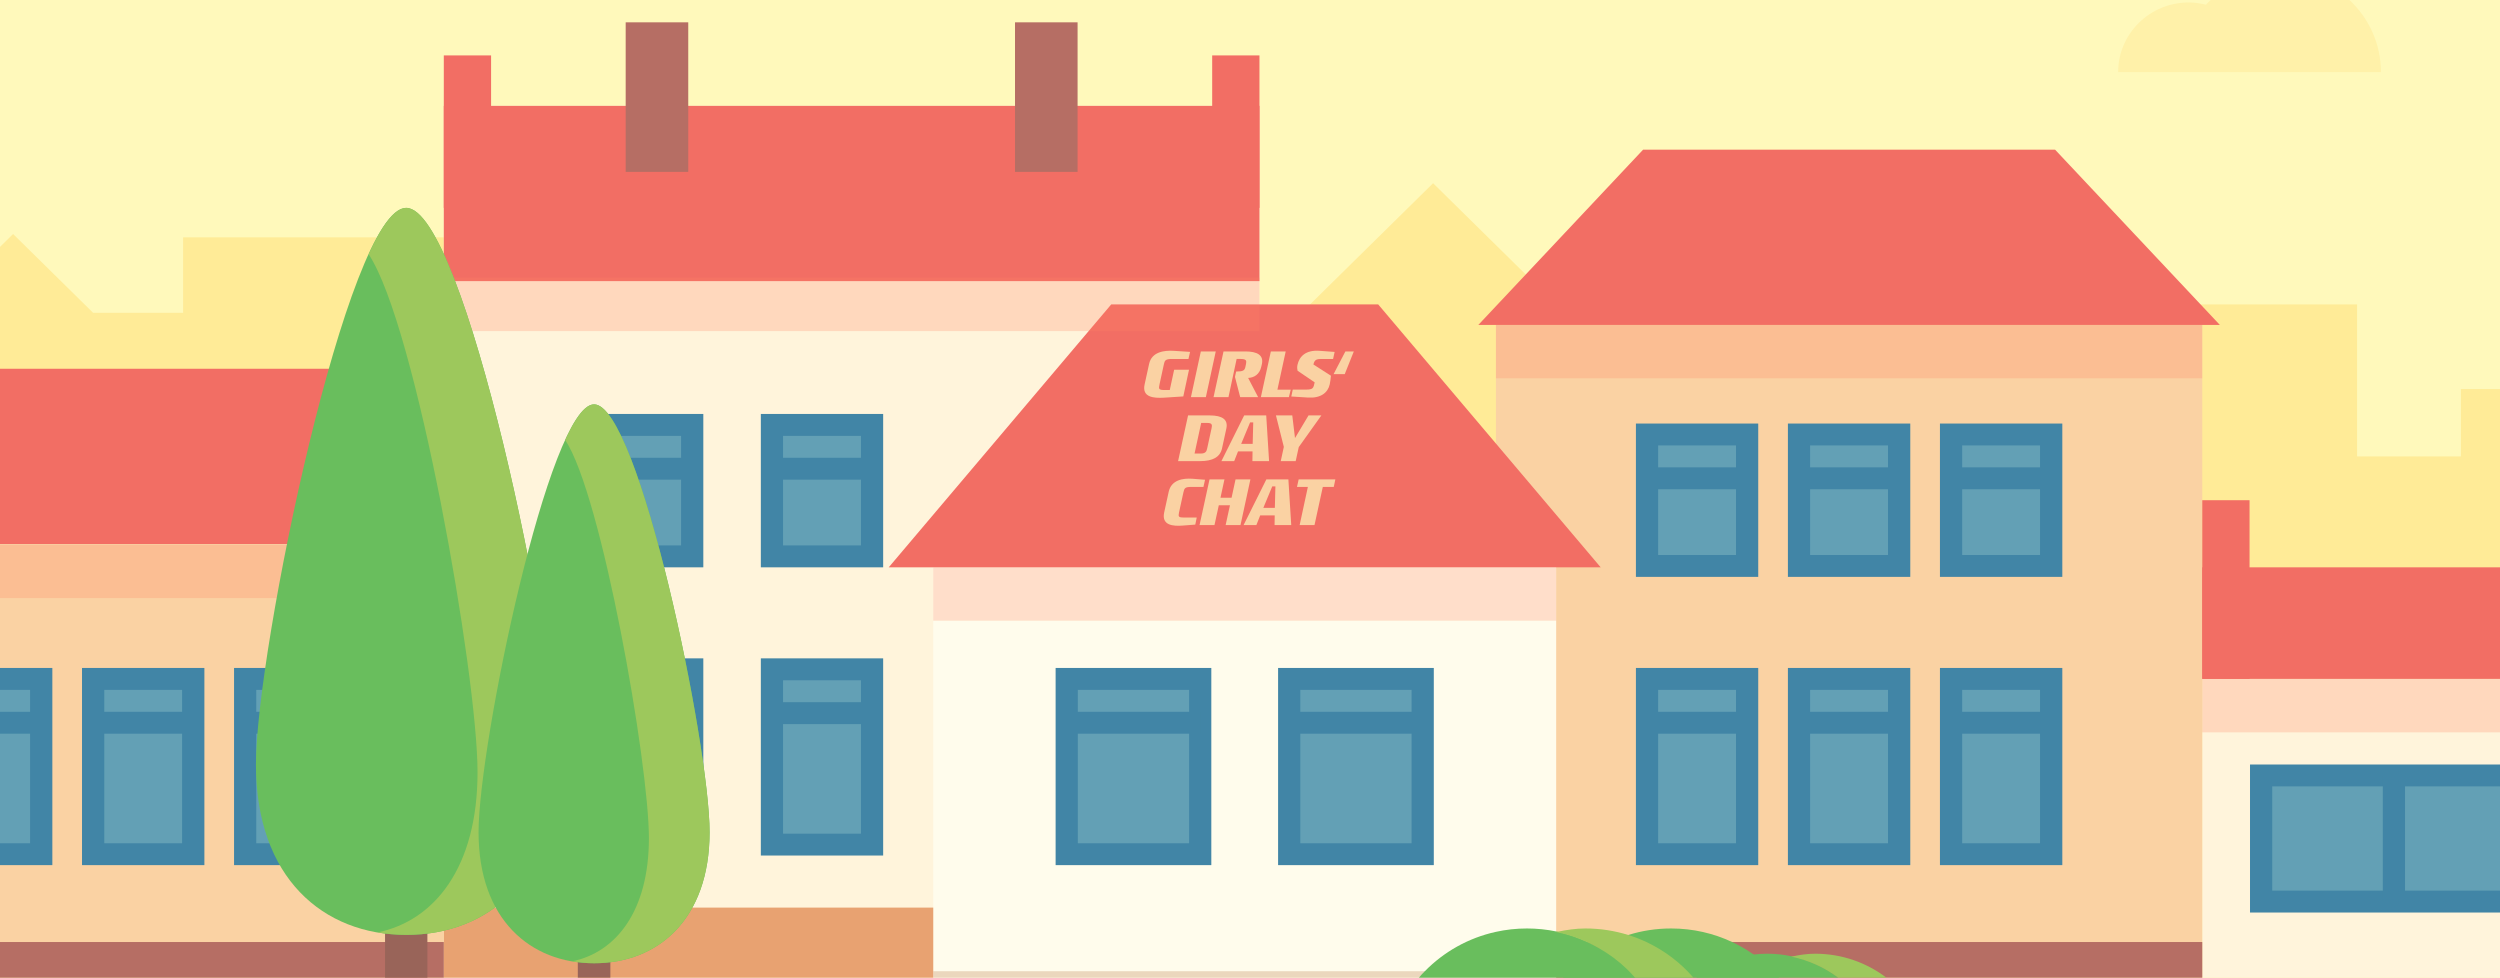
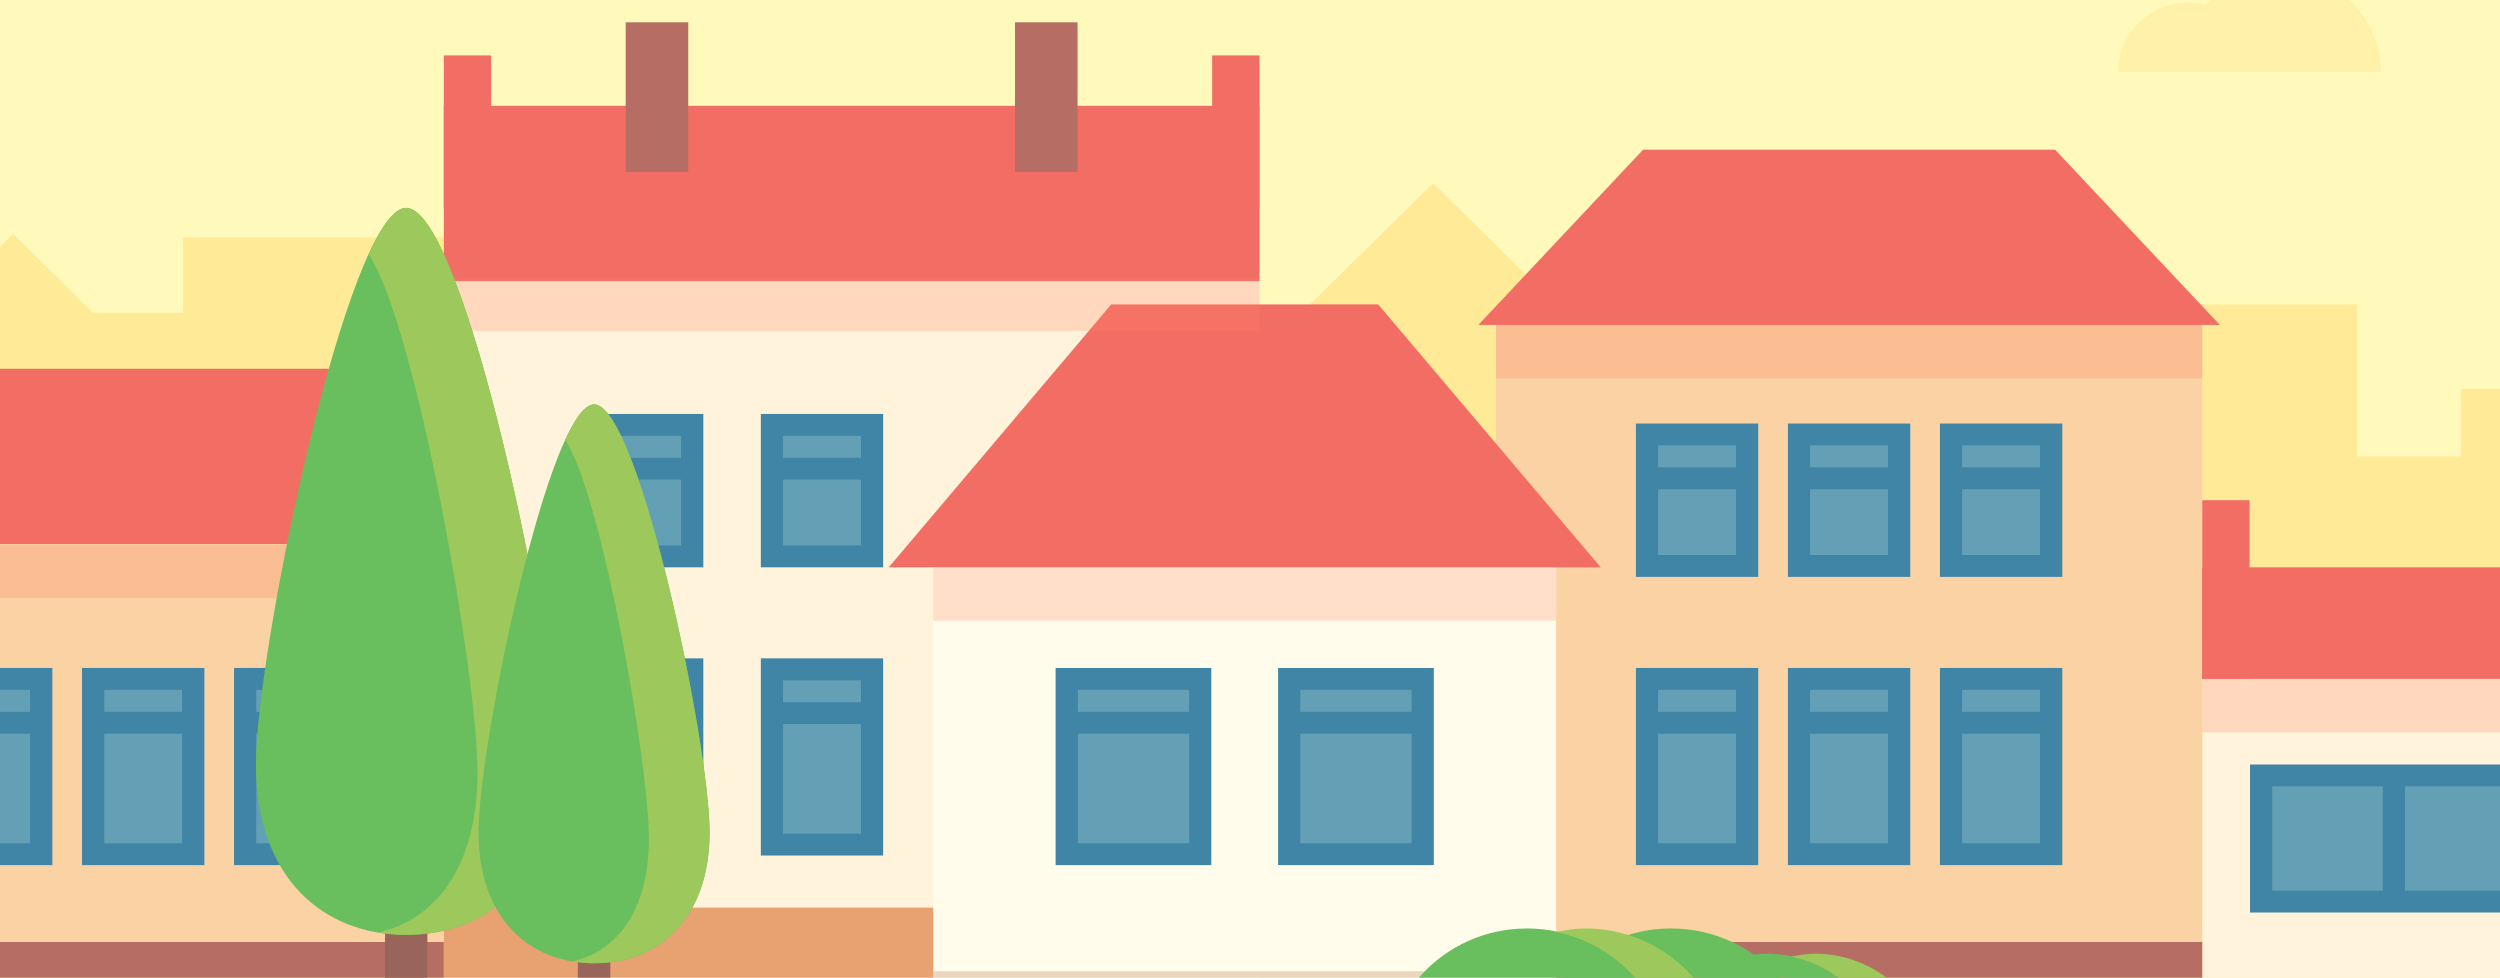
<svg xmlns="http://www.w3.org/2000/svg" version="1.1" id="Ebene_1" x="0px" y="0px" viewBox="0 0 429.82 168.09" style="enable-background:new 0 0 429.82 168.09;" xml:space="preserve">
-   <style type="text/css">
+   <defs id="defs425" />
+   <style type="text/css" id="style2">
	.st0{fill:#FFDA9C;}
	.st1{fill:#FFF9BB;}
	.st2{fill:#FFEB97;}
	.st3{fill:#FAD2A3;}
	.st4{opacity:0.25;}
	.st5{fill:#FF8562;}
	.st6{fill:#FFF4DB;}
	.st7{fill:#F26E64;}
	.st8{fill:#FFFCEC;}
	.st9{fill:#FFF1A9;}
	.st10{fill:#63A0B5;}
	.st11{fill:#4185A6;}
	.st12{fill:#EBD7BD;}
	.st13{fill:#E8A271;}
	.st14{fill:#B66E64;}
	.st15{fill:#69BE5D;}
	.st16{fill:#9DC85C;}
	.st17{fill:#996459;}
</style>
-   <rect class="st0" width="429.82" height="168.09" />
-   <rect class="st1" width="429.82" height="168.09" />
-   <g>
-     <polygon class="st2" points="429.82,66.89 429.82,107.95 386.76,109.78 378.63,110.13 267.55,114.87    262.53,115.08 257.19,114.4 216.54,109.24 196.72,106.72 160.45,102.11 120.92,97.09    113.83,96.19 109.58,95.65 103.74,94.91 101.8,94.66 99.89,94.42 91.21,93.32    90.27,93.2 76.74,91.48 76.3,91.42 68.17,90.39 50.96,85.81 0,72.23 0,42.45 2.25,40.23    16.01,53.78 31.48,53.78 31.48,40.8 84.43,40.8 84.43,63.4 214,63.4 216.54,60.9    225.23,52.34 246.39,31.5 262.32,47.19 267.55,52.34 405.25,52.34 405.25,78.47 423.1,78.47    423.1,66.89  " />
-   </g>
-   <g>
-     <rect y="93.53" class="st3" width="76.3" height="74.56" />
-   </g>
-   <g class="st4">
-     <rect y="93.65" class="st5" width="61" height="9.18" />
-   </g>
-   <g>
-     <rect x="76.3" y="18.2" class="st6" width="140.24" height="149.89" />
-   </g>
-   <g>
-     <rect x="76.302" y="18.2" class="st7" width="140.234" height="30.133" />
-   </g>
-   <g>
-     <rect x="378.63" y="116.72" class="st6" width="51.19" height="51.37" />
-   </g>
-   <g>
-     <rect x="257.19" y="55.87" class="st3" width="121.44" height="112.22" />
-   </g>
-   <g class="st4">
-     <rect x="257.19" y="55.867" class="st5" width="121.442" height="9.181" />
-   </g>
-   <g>
-     <rect x="160.45" y="93.53" class="st8" width="107.1" height="74.56" />
-   </g>
-   <g>
-     <path class="st9" d="M409.35,12.4h-45.18c0-6.62,5.44-11.98,12.16-11.98   c1.02,0,1.99,0.16,2.93,0.39c0.26-0.28,0.54-0.56,0.82-0.81H403.94   C407.27,3.11,409.35,7.52,409.35,12.4z" />
-   </g>
-   <g>
-     <polygon class="st7" points="353.327,25.733 282.494,25.733 254.161,55.867 381.659,55.867  " />
-   </g>
-   <g>
-     <g>
-       <rect x="183.4" y="116.724" class="st10" width="22.949" height="30.133" />
-     </g>
-     <g>
-       <path class="st11" d="M181.49,114.84v33.9h26.77v-33.9H181.49z M204.44,144.98h-19.13v-26.37h19.13    V144.98z" />
-     </g>
-     <g>
-       <rect x="183.4" y="122.376" class="st11" width="22.949" height="3.767" />
-     </g>
-   </g>
-   <g>
-     <g>
-       <rect x="221.65" y="116.724" class="st10" width="22.949" height="30.133" />
-     </g>
-     <g>
-       <path class="st11" d="M219.74,114.84v33.9h26.77v-33.9H219.74z M242.69,144.98h-19.13v-26.37h19.13    V144.98z" />
-     </g>
-     <g>
-       <rect x="221.65" y="122.376" class="st11" width="22.949" height="3.767" />
-     </g>
-   </g>
-   <g>
-     <polygon class="st7" points="236.95,52.335 214,52.335 191.051,52.335 152.801,97.535 275.199,97.535     " />
-   </g>
-   <g>
-     <rect x="160.45" y="166.98" class="st12" width="107.1" height="1.11" />
-   </g>
-   <g>
-     <rect x="76.3" y="156.04" class="st13" width="84.15" height="12.05" />
-   </g>
-   <g class="st4">
-     <rect x="160.451" y="97.535" class="st5" width="107.098" height="9.181" />
-   </g>
-   <g class="st4">
-     <rect x="76.302" y="47.745" class="st5" width="140.234" height="9.181" />
-   </g>
-   <g>
-     <g>
-       <rect x="283.168" y="116.724" class="st10" width="17.212" height="30.133" />
-     </g>
-     <g>
-       <path class="st11" d="M281.26,114.84v33.9h21.03v-33.9H281.26z M298.47,144.98h-13.39v-26.37    h13.39V144.98z" />
-     </g>
-     <g>
-       <rect x="283.17" y="122.376" class="st11" width="17.212" height="3.767" />
-     </g>
-   </g>
-   <g>
-     <g>
-       <rect x="309.305" y="116.724" class="st10" width="17.212" height="30.133" />
-     </g>
-     <g>
-       <path class="st11" d="M307.39,114.84v33.9h21.04v-33.9H307.39z M311.21,118.61h13.39v26.37    h-13.39V118.61z" />
-     </g>
-     <g>
-       <rect x="309.302" y="122.376" class="st11" width="17.212" height="3.767" />
-     </g>
-   </g>
-   <g>
-     <g>
-       <rect x="335.442" y="116.724" class="st10" width="17.212" height="30.133" />
-     </g>
-     <g>
-       <path class="st11" d="M333.53,114.84v33.9h21.04v-33.9H333.53z M350.74,144.98h-13.39v-26.37    h13.39V144.98z" />
-     </g>
-     <g>
-       <rect x="335.442" y="122.376" class="st11" width="17.212" height="3.767" />
-     </g>
-   </g>
-   <g>
-     <g>
-       <rect y="116.72" class="st10" width="7.09" height="30.14" />
-     </g>
-     <g>
-       <path class="st11" d="M0,114.84v3.77h5.17v26.37H0v3.76h9v-33.9H0z" />
-     </g>
-     <g>
-       <rect y="122.38" class="st11" width="7.09" height="3.76" />
-     </g>
-   </g>
-   <g>
-     <g>
-       <rect x="16.014" y="116.724" class="st10" width="17.212" height="30.133" />
-     </g>
-     <g>
-       <path class="st11" d="M14.1,114.84v33.9h21.04v-33.9H14.1z M31.31,144.98h-13.38v-26.37h13.38V144.98    z" />
-     </g>
-     <g>
-       <rect x="16.015" y="122.376" class="st11" width="17.212" height="3.767" />
-     </g>
-   </g>
-   <g>
-     <g>
-       <rect x="42.151" y="116.724" class="st10" width="17.212" height="30.133" />
-     </g>
-     <g>
-       <path class="st11" d="M40.24,114.84v33.9h21.03v-33.9H40.24z M57.45,144.98H44.06v-26.37h13.39    V144.98z" />
-     </g>
-     <g>
-       <rect x="42.147" y="122.376" class="st11" width="17.212" height="3.767" />
-     </g>
-   </g>
-   <g>
-     <g>
-       <g>
-         <rect x="283.168" y="74.7" class="st10" width="17.212" height="22.6" />
-       </g>
-       <g>
-         <path class="st11" d="M281.26,72.82v26.36h21.03V72.82H281.26z M298.47,95.42h-13.39V76.58     h13.39V95.42z" />
-       </g>
-       <g>
-         <rect x="283.17" y="80.35" class="st11" width="17.212" height="3.767" />
-       </g>
-     </g>
-     <g>
-       <g>
-         <rect x="309.305" y="74.7" class="st10" width="17.212" height="22.6" />
-       </g>
-       <g>
-         <path class="st11" d="M307.39,72.82v26.36h21.04V72.82H307.39z M311.21,76.58h13.39v18.84     h-13.39V76.58z" />
-       </g>
-       <g>
-         <rect x="309.302" y="80.35" class="st11" width="17.212" height="3.767" />
-       </g>
-     </g>
-     <g>
-       <g>
-         <rect x="335.442" y="74.7" class="st10" width="17.212" height="22.6" />
-       </g>
-       <g>
-         <path class="st11" d="M333.53,72.82v26.36h21.04V72.82H333.53z M350.74,95.42h-13.39V76.58     h13.39V95.42z" />
-       </g>
-       <g>
-         <rect x="335.442" y="80.35" class="st11" width="17.212" height="3.767" />
-       </g>
-     </g>
-   </g>
-   <g>
-     <rect x="267.55" y="161.96" class="st14" width="111.08" height="6.13" />
-   </g>
-   <g>
-     <g>
-       <path class="st15" d="M316.08,168.09H291.62c2.8-2.14,6.18-3.56,9.88-3.98    c0.77-0.09,1.55-0.14,2.35-0.14c1.47,0,2.9,0.16,4.28,0.47    C311.07,165.06,313.77,166.33,316.08,168.09z" />
-     </g>
-     <g>
-       <path class="st16" d="M324.32,168.09h-8.29c-2.34-1.76-5.08-3-8.07-3.62    c0.06-0.01,0.11-0.02,0.17-0.03c1.29-0.27,2.59-0.47,3.95-0.47    C316.69,163.97,320.93,165.51,324.32,168.09z" />
-     </g>
-   </g>
-   <g>
-     <rect x="378.63" y="97.54" class="st7" width="51.19" height="19.18" />
-   </g>
-   <g>
-     <g>
-       <rect x="388.75" y="133.32" class="st10" width="41.07" height="21.68" />
-     </g>
-     <g>
-       <path class="st11" d="M386.84,131.44v25.45h42.98V153.12h-39.16v-17.92h39.16V131.44H386.84z" />
-     </g>
-     <g>
-       <rect x="409.669" y="133.319" class="st11" width="3.825" height="21.684" />
-     </g>
-   </g>
-   <g>
-     <rect x="378.632" y="86" class="st7" width="8.129" height="30.724" />
-   </g>
-   <g>
-     <rect x="76.302" y="9.526" class="st7" width="8.129" height="26.214" />
-   </g>
-   <g>
-     <rect x="68.175" y="53.784" class="st7" width="8.129" height="26.214" />
-   </g>
-   <g>
-     <rect x="107.572" y="3.839" class="st14" width="10.758" height="25.714" />
-   </g>
-   <g>
-     <rect x="174.509" y="3.839" class="st14" width="10.758" height="25.714" />
-   </g>
-   <g>
-     <rect x="208.408" y="9.526" class="st7" width="8.129" height="26.214" />
-   </g>
-   <g class="st4">
-     <rect x="378.63" y="116.72" class="st5" width="51.19" height="9.19" />
-   </g>
-   <g>
-     <g>
-       <rect x="101.802" y="115.076" class="st10" width="17.212" height="30.133" />
-     </g>
-     <g>
-       <path class="st11" d="M99.89,113.19v33.9h21.03V113.19H99.89z M117.1,143.33h-13.39v-26.37h13.39    V143.33z" />
-     </g>
-     <g>
-       <rect x="101.8" y="120.728" class="st11" width="17.212" height="3.767" />
-     </g>
-   </g>
-   <g>
-     <g>
-       <rect x="132.721" y="115.076" class="st10" width="17.212" height="30.133" />
-     </g>
-     <g>
-       <path class="st11" d="M130.81,113.19v33.9h21.03V113.19H130.81z M148.02,143.33H134.63v-26.37h13.39V143.33z" />
-     </g>
-     <g>
-       <rect x="132.721" y="120.728" class="st11" width="17.212" height="3.767" />
-     </g>
-   </g>
-   <g>
-     <g>
-       <rect x="101.802" y="73.052" class="st10" width="17.212" height="22.6" />
-     </g>
-     <g>
-       <path class="st11" d="M99.89,71.17v26.37h21.03v-26.37H99.89z M103.71,93.77V74.94h13.39v18.83H103.71    z" />
-     </g>
-     <g>
-       <rect x="101.8" y="78.702" class="st11" width="17.212" height="3.767" />
-     </g>
-   </g>
-   <g>
-     <g>
-       <rect x="132.721" y="73.052" class="st10" width="17.212" height="22.6" />
-     </g>
-     <g>
-       <path class="st11" d="M130.81,71.17v26.37h21.03v-26.37H130.81z M148.02,93.77H134.63V74.94h13.39V93.77z" />
-     </g>
-     <g>
-       <rect x="132.721" y="78.702" class="st11" width="17.212" height="3.767" />
-     </g>
-   </g>
-   <g>
-     <rect y="63.4" class="st7" width="76.3" height="30.13" />
-   </g>
-   <g>
-     <rect y="161.96" class="st14" width="76.3" height="6.13" />
-   </g>
-   <g>
-     <g>
-       <path class="st17" d="M73.48,143.23v24.86h-7.28v-24.86c0-1.98,1.63-3.58,3.64-3.58    C71.85,139.65,73.48,141.25,73.48,143.23z" />
-     </g>
-     <g>
-       <path class="st15" d="M95.673,131.409c0,19.526-11.567,29.326-25.836,29.326s-25.836-9.801-25.836-29.326    s15.826-95.668,25.836-95.668S95.673,111.884,95.673,131.409z" />
-     </g>
-     <g>
-       <path class="st16" d="M69.838,35.74c-1.982,0-4.194,3.019-6.465,7.961    c8.165,12.179,18.73,72.349,18.73,89.061c0,16.329-7.373,25.521-17.163,27.54    c1.589,0.271,3.22,0.432,4.898,0.432c14.268,0,25.836-9.801,25.836-29.326    C95.673,111.884,79.848,35.74,69.838,35.74z" />
-     </g>
-   </g>
-   <g>
-     <g>
-       <path class="st17" d="M104.94,152.16v15.93h-5.6v-15.93c0-1.52,1.25-2.76,2.8-2.76    S104.94,150.64,104.94,152.16z" />
-     </g>
-     <g>
-       <path class="st15" d="M121.999,143.066c0,15.01-8.892,22.545-19.861,22.545s-19.861-7.534-19.861-22.545    s12.166-73.546,19.861-73.546S121.999,128.056,121.999,143.066z" />
-     </g>
-     <g>
-       <path class="st16" d="M102.138,69.52c-1.524,0-3.224,2.321-4.97,6.12    c6.277,9.362,14.398,55.618,14.398,68.467c0,12.552-5.668,19.62-13.194,21.172    c1.221,0.208,2.476,0.332,3.765,0.332c10.969,0,19.861-7.534,19.861-22.545    C121.998,128.056,109.832,69.52,102.138,69.52z" />
-     </g>
-   </g>
-   <g>
-     <path class="st15" d="M305.89,168.09h-37.16c1.73-2.01,3.81-3.74,6.13-5.09   c0.02-0.02,0.03-0.03,0.05-0.03h0.01c0.62-0.37,1.25-0.71,1.9-1.01   c1-0.47,2.05-0.88,3.12-1.21c2.33-0.73,4.8-1.12,7.37-1.12c3.76,0,7.32,0.84,10.49,2.33   c1.3,0.61,2.54,1.33,3.7,2.15C303.13,165.25,304.61,166.59,305.89,168.09z" />
-   </g>
-   <g>
-     <g>
-       <path class="st15" d="M281.11,168.09h-37.16c0.31-0.38,0.65-0.75,1.02-1.11    c3.25-3.32,7.47-5.73,12.22-6.77c1.72-0.38,3.5-0.58,5.34-0.58    c1.72,0,3.4,0.18,5.02,0.51c0.08,0.02,0.17,0.03,0.25,0.05    c1.83,0.4,3.58,1,5.22,1.77c0.65,0.3,1.27,0.64,1.89,1.01h0.01    c1.73,0.99,3.33,2.2,4.75,3.6c0.26,0.25,0.52,0.51,0.77,0.78    c0.02,0.02,0.04,0.04,0.05,0.06C280.71,167.63,280.91,167.86,281.11,168.09z" />
-     </g>
-     <g>
-       <path class="st16" d="M291.15,168.09h-10.04c-0.2-0.23-0.4-0.46-0.62-0.68    c-0.01-0.02-0.03-0.04-0.05-0.06c-0.25-0.27-0.51-0.53-0.77-0.78    c-1.44-1.38-3.06-2.58-4.81-3.57c-0.66-0.38-1.34-0.73-2.03-1.04    c-1.67-0.76-3.44-1.34-5.28-1.72c0.08-0.02,0.17-0.03,0.25-0.05    c1.55-0.32,3.12-0.56,4.77-0.56c2.57,0,5.04,0.39,7.37,1.12c1.07,0.33,2.12,0.74,3.12,1.21    C286.19,163.43,288.94,165.53,291.15,168.09z" />
-     </g>
-   </g>
-   <g>
-     <path class="st3" d="M204.33,61.717h-2.819c-1.163,0-1.271,0.264-1.415,0.948l-0.755,3.478   c-0.156,0.731-0.12,0.912,0.875,0.912h0.899l0.755-3.49h2.555l-0.983,4.593   c-0.72,0.048-3.37,0.216-3.37,0.216c-1.691,0.096-3.766-0.048-3.286-2.254l0.779-3.562   c0.444-2.051,2.567-2.339,4.186-2.243l2.854,0.18L204.33,61.717z" />
-     <path class="st3" d="M207.321,68.277h-2.567l1.703-7.855h2.567L207.321,68.277z" />
-     <path class="st3" d="M216.858,63.012c-0.3,1.367-1.236,1.919-2.268,1.967l1.716,3.298h-3.083l-0.899-3.478   l0.204-0.923c1.188,0,1.451-0.18,1.583-0.768l0.108-0.504c0.119-0.576,0.084-0.888-0.899-0.888h-0.708   c-0.468,2.195-0.936,4.378-1.403,6.561h-2.566l1.715-7.855h3.742c2.015,0,3.191,0.611,2.855,2.17   L216.858,63.012z" />
-     <path class="st3" d="M221.6,68.277h-4.821l1.715-7.855h2.555l-1.427,6.572h2.29L221.6,68.277z" />
-     <path class="st3" d="M229.194,61.717h-1.739c-0.995,0-1.439,0.012-1.643,0.948l3.01,1.931   c-0.048,0.504-0.096,0.996-0.204,1.487c-0.323,1.463-1.595,2.411-3.741,2.267l-2.867-0.18l0.252-1.188   h2.303c1.235,0,1.248-0.288,1.464-1.247l-2.938-1.991c-0.061-0.251-0.108-0.576-0.024-0.995   c0.312-1.451,1.415-2.615,3.802-2.435l2.591,0.192L229.194,61.717z" />
-     <path class="st3" d="M231.2,64.319h-1.918l2.026-3.897h1.451L231.2,64.319z" />
-     <path class="st3" d="M210.102,77.083c-0.324,1.487-1.571,2.195-3.754,2.195h-3.802l1.715-7.855h3.754   c2.159,0,3.155,0.731,2.831,2.243L210.102,77.083z M208.303,73.628   c0.12-0.563,0.12-0.912-0.732-0.912h-1.055l-1.139,5.265h1.007c0.912,0,1.055-0.36,1.175-0.936   L208.303,73.628z" />
-     <path class="st3" d="M215.323,79.277l0.024-1.667h-2.495l-0.659,1.667h-2.195l3.91-7.855h3.791   l0.491,7.855H215.323z M214.927,72.621l-1.535,3.694h1.979l0.097-3.694H214.927z" />
-     <path class="st3" d="M223.292,76.867l-0.527,2.411h-2.567l0.528-2.447l-1.355-5.409h2.807l0.468,3.897   l2.326-3.897h2.207L223.292,76.867z" />
-     <path class="st3" d="M206.904,83.717h-2.123c-1.02,0-1.164,0.204-1.319,0.936l-0.755,3.454   c-0.156,0.731-0.096,0.875,0.887,0.875h2.159l-0.252,1.212l-2.183,0.168   c-1.571,0.12-3.646,0-3.166-2.243l0.779-3.562c0.444-2.039,2.435-2.375,4.102-2.243l2.147,0.168   L206.904,83.717z" />
-     <path class="st3" d="M213.276,90.277h-2.555l0.744-3.406h-1.919l-0.744,3.406h-2.566l1.715-7.855h2.566   l-0.683,3.154h1.907l0.684-3.154h2.555L213.276,90.277z" />
-     <path class="st3" d="M219.134,90.277l0.024-1.667h-2.495l-0.659,1.667h-2.196l3.911-7.855h3.79L222,90.277   H219.134z M218.738,83.621l-1.535,3.693h1.979l0.097-3.693H218.738z" />
-     <path class="st3" d="M229.31,83.717h-1.883l-1.428,6.561h-2.555l1.416-6.561h-1.871l0.287-1.295h6.309   L229.31,83.717z" />
+   <rect class="st0" width="429.82" height="168.09" id="rect4" />
+   <rect class="st1" width="429.82" height="168.09" id="rect6" />
+   <g id="g10">
+     <polygon class="st2" points="429.82,66.89 429.82,107.95 386.76,109.78 378.63,110.13 267.55,114.87    262.53,115.08 257.19,114.4 216.54,109.24 196.72,106.72 160.45,102.11 120.92,97.09    113.83,96.19 109.58,95.65 103.74,94.91 101.8,94.66 99.89,94.42 91.21,93.32    90.27,93.2 76.74,91.48 76.3,91.42 68.17,90.39 50.96,85.81 0,72.23 0,42.45 2.25,40.23    16.01,53.78 31.48,53.78 31.48,40.8 84.43,40.8 84.43,63.4 214,63.4 216.54,60.9    225.23,52.34 246.39,31.5 262.32,47.19 267.55,52.34 405.25,52.34 405.25,78.47 423.1,78.47    423.1,66.89  " id="polygon8" />
+   </g>
+   <g id="g14">
+     <rect y="93.53" class="st3" width="76.3" height="74.56" id="rect12" />
+   </g>
+   <g class="st4" id="g18">
+     <rect y="93.65" class="st5" width="61" height="9.18" id="rect16" />
+   </g>
+   <g id="g22">
+     <rect x="76.3" y="18.2" class="st6" width="140.24" height="149.89" id="rect20" />
+   </g>
+   <g id="g26">
+     <rect x="76.302" y="18.2" class="st7" width="140.234" height="30.133" id="rect24" />
+   </g>
+   <g id="g30">
+     <rect x="378.63" y="116.72" class="st6" width="51.19" height="51.37" id="rect28" />
+   </g>
+   <g id="g34">
+     <rect x="257.19" y="55.87" class="st3" width="121.44" height="112.22" id="rect32" />
+   </g>
+   <g class="st4" id="g38">
+     <rect x="257.19" y="55.867" class="st5" width="121.442" height="9.181" id="rect36" />
+   </g>
+   <g id="g42">
+     <rect x="160.45" y="93.53" class="st8" width="107.1" height="74.56" id="rect40" />
+   </g>
+   <g id="g46">
+     <path class="st9" d="M409.35,12.4h-45.18c0-6.62,5.44-11.98,12.16-11.98   c1.02,0,1.99,0.16,2.93,0.39c0.26-0.28,0.54-0.56,0.82-0.81H403.94   C407.27,3.11,409.35,7.52,409.35,12.4z" id="path44" />
+   </g>
+   <g id="g50">
+     <polygon class="st7" points="353.327,25.733 282.494,25.733 254.161,55.867 381.659,55.867  " id="polygon48" />
+   </g>
+   <g id="g64">
+     <g id="g54">
+       <rect x="183.4" y="116.724" class="st10" width="22.949" height="30.133" id="rect52" />
+     </g>
+     <g id="g58">
+       <path class="st11" d="M181.49,114.84v33.9h26.77v-33.9H181.49z M204.44,144.98h-19.13v-26.37h19.13    V144.98z" id="path56" />
+     </g>
+     <g id="g62">
+       <rect x="183.4" y="122.376" class="st11" width="22.949" height="3.767" id="rect60" />
+     </g>
+   </g>
+   <g id="g78">
+     <g id="g68">
+       <rect x="221.65" y="116.724" class="st10" width="22.949" height="30.133" id="rect66" />
+     </g>
+     <g id="g72">
+       <path class="st11" d="M219.74,114.84v33.9h26.77v-33.9H219.74z M242.69,144.98h-19.13v-26.37h19.13    V144.98z" id="path70" />
+     </g>
+     <g id="g76">
+       <rect x="221.65" y="122.376" class="st11" width="22.949" height="3.767" id="rect74" />
+     </g>
+   </g>
+   <g id="g82">
+     <polygon class="st7" points="236.95,52.335 214,52.335 191.051,52.335 152.801,97.535 275.199,97.535     " id="polygon80" />
+   </g>
+   <g id="g86">
+     <rect x="160.45" y="166.98" class="st12" width="107.1" height="1.11" id="rect84" />
+   </g>
+   <g id="g90">
+     <rect x="76.3" y="156.04" class="st13" width="84.15" height="12.05" id="rect88" />
+   </g>
+   <g class="st4" id="g94">
+     <rect x="160.451" y="97.535" class="st5" width="107.098" height="9.181" id="rect92" />
+   </g>
+   <g class="st4" id="g98">
+     <rect x="76.302" y="47.745" class="st5" width="140.234" height="9.181" id="rect96" />
+   </g>
+   <g id="g112">
+     <g id="g102">
+       <rect x="283.168" y="116.724" class="st10" width="17.212" height="30.133" id="rect100" />
+     </g>
+     <g id="g106">
+       <path class="st11" d="M281.26,114.84v33.9h21.03v-33.9H281.26z M298.47,144.98h-13.39v-26.37    h13.39V144.98z" id="path104" />
+     </g>
+     <g id="g110">
+       <rect x="283.17" y="122.376" class="st11" width="17.212" height="3.767" id="rect108" />
+     </g>
+   </g>
+   <g id="g126">
+     <g id="g116">
+       <rect x="309.305" y="116.724" class="st10" width="17.212" height="30.133" id="rect114" />
+     </g>
+     <g id="g120">
+       <path class="st11" d="M307.39,114.84v33.9h21.04v-33.9H307.39z M311.21,118.61h13.39v26.37    h-13.39V118.61z" id="path118" />
+     </g>
+     <g id="g124">
+       <rect x="309.302" y="122.376" class="st11" width="17.212" height="3.767" id="rect122" />
+     </g>
+   </g>
+   <g id="g140">
+     <g id="g130">
+       <rect x="335.442" y="116.724" class="st10" width="17.212" height="30.133" id="rect128" />
+     </g>
+     <g id="g134">
+       <path class="st11" d="M333.53,114.84v33.9h21.04v-33.9H333.53z M350.74,144.98h-13.39v-26.37    h13.39V144.98z" id="path132" />
+     </g>
+     <g id="g138">
+       <rect x="335.442" y="122.376" class="st11" width="17.212" height="3.767" id="rect136" />
+     </g>
+   </g>
+   <g id="g154">
+     <g id="g144">
+       <rect y="116.72" class="st10" width="7.09" height="30.14" id="rect142" />
+     </g>
+     <g id="g148">
+       <path class="st11" d="M0,114.84v3.77h5.17v26.37H0v3.76h9v-33.9H0z" id="path146" />
+     </g>
+     <g id="g152">
+       <rect y="122.38" class="st11" width="7.09" height="3.76" id="rect150" />
+     </g>
+   </g>
+   <g id="g168">
+     <g id="g158">
+       <rect x="16.014" y="116.724" class="st10" width="17.212" height="30.133" id="rect156" />
+     </g>
+     <g id="g162">
+       <path class="st11" d="M14.1,114.84v33.9h21.04v-33.9H14.1z M31.31,144.98h-13.38v-26.37h13.38V144.98    z" id="path160" />
+     </g>
+     <g id="g166">
+       <rect x="16.015" y="122.376" class="st11" width="17.212" height="3.767" id="rect164" />
+     </g>
+   </g>
+   <g id="g182">
+     <g id="g172">
+       <rect x="42.151" y="116.724" class="st10" width="17.212" height="30.133" id="rect170" />
+     </g>
+     <g id="g176">
+       <path class="st11" d="M40.24,114.84v33.9h21.03v-33.9H40.24z M57.45,144.98H44.06v-26.37h13.39    V144.98z" id="path174" />
+     </g>
+     <g id="g180">
+       <rect x="42.147" y="122.376" class="st11" width="17.212" height="3.767" id="rect178" />
+     </g>
+   </g>
+   <g id="g226">
+     <g id="g196">
+       <g id="g186">
+         <rect x="283.168" y="74.7" class="st10" width="17.212" height="22.6" id="rect184" />
+       </g>
+       <g id="g190">
+         <path class="st11" d="M281.26,72.82v26.36h21.03V72.82H281.26z M298.47,95.42h-13.39V76.58     h13.39V95.42z" id="path188" />
+       </g>
+       <g id="g194">
+         <rect x="283.17" y="80.35" class="st11" width="17.212" height="3.767" id="rect192" />
+       </g>
+     </g>
+     <g id="g210">
+       <g id="g200">
+         <rect x="309.305" y="74.7" class="st10" width="17.212" height="22.6" id="rect198" />
+       </g>
+       <g id="g204">
+         <path class="st11" d="M307.39,72.82v26.36h21.04V72.82H307.39z M311.21,76.58h13.39v18.84     h-13.39V76.58z" id="path202" />
+       </g>
+       <g id="g208">
+         <rect x="309.302" y="80.35" class="st11" width="17.212" height="3.767" id="rect206" />
+       </g>
+     </g>
+     <g id="g224">
+       <g id="g214">
+         <rect x="335.442" y="74.7" class="st10" width="17.212" height="22.6" id="rect212" />
+       </g>
+       <g id="g218">
+         <path class="st11" d="M333.53,72.82v26.36h21.04V72.82H333.53z M350.74,95.42h-13.39V76.58     h13.39V95.42z" id="path216" />
+       </g>
+       <g id="g222">
+         <rect x="335.442" y="80.35" class="st11" width="17.212" height="3.767" id="rect220" />
+       </g>
+     </g>
+   </g>
+   <g id="g230">
+     <rect x="267.55" y="161.96" class="st14" width="111.08" height="6.13" id="rect228" />
+   </g>
+   <g id="g240">
+     <g id="g234">
+       <path class="st15" d="M316.08,168.09H291.62c2.8-2.14,6.18-3.56,9.88-3.98    c0.77-0.09,1.55-0.14,2.35-0.14c1.47,0,2.9,0.16,4.28,0.47    C311.07,165.06,313.77,166.33,316.08,168.09z" id="path232" />
+     </g>
+     <g id="g238">
+       <path class="st16" d="M324.32,168.09h-8.29c-2.34-1.76-5.08-3-8.07-3.62    c0.06-0.01,0.11-0.02,0.17-0.03c1.29-0.27,2.59-0.47,3.95-0.47    C316.69,163.97,320.93,165.51,324.32,168.09z" id="path236" />
+     </g>
+   </g>
+   <g id="g244">
+     <rect x="378.63" y="97.54" class="st7" width="51.19" height="19.18" id="rect242" />
+   </g>
+   <g id="g258">
+     <g id="g248">
+       <rect x="388.75" y="133.32" class="st10" width="41.07" height="21.68" id="rect246" />
+     </g>
+     <g id="g252">
+       <path class="st11" d="M386.84,131.44v25.45h42.98V153.12h-39.16v-17.92h39.16V131.44H386.84z" id="path250" />
+     </g>
+     <g id="g256">
+       <rect x="409.669" y="133.319" class="st11" width="3.825" height="21.684" id="rect254" />
+     </g>
+   </g>
+   <g id="g262">
+     <rect x="378.632" y="86" class="st7" width="8.129" height="30.724" id="rect260" />
+   </g>
+   <g id="g266">
+     <rect x="76.302" y="9.526" class="st7" width="8.129" height="26.214" id="rect264" />
+   </g>
+   <g id="g270">
+     <rect x="68.175" y="53.784" class="st7" width="8.129" height="26.214" id="rect268" />
+   </g>
+   <g id="g274">
+     <rect x="107.572" y="3.839" class="st14" width="10.758" height="25.714" id="rect272" />
+   </g>
+   <g id="g278">
+     <rect x="174.509" y="3.839" class="st14" width="10.758" height="25.714" id="rect276" />
+   </g>
+   <g id="g282">
+     <rect x="208.408" y="9.526" class="st7" width="8.129" height="26.214" id="rect280" />
+   </g>
+   <g class="st4" id="g286">
+     <rect x="378.63" y="116.72" class="st5" width="51.19" height="9.19" id="rect284" />
+   </g>
+   <g id="g300">
+     <g id="g290">
+       <rect x="101.802" y="115.076" class="st10" width="17.212" height="30.133" id="rect288" />
+     </g>
+     <g id="g294">
+       <path class="st11" d="M99.89,113.19v33.9h21.03V113.19H99.89z M117.1,143.33h-13.39v-26.37h13.39    V143.33z" id="path292" />
+     </g>
+     <g id="g298">
+       <rect x="101.8" y="120.728" class="st11" width="17.212" height="3.767" id="rect296" />
+     </g>
+   </g>
+   <g id="g314">
+     <g id="g304">
+       <rect x="132.721" y="115.076" class="st10" width="17.212" height="30.133" id="rect302" />
+     </g>
+     <g id="g308">
+       <path class="st11" d="M130.81,113.19v33.9h21.03V113.19H130.81z M148.02,143.33H134.63v-26.37h13.39V143.33z" id="path306" />
+     </g>
+     <g id="g312">
+       <rect x="132.721" y="120.728" class="st11" width="17.212" height="3.767" id="rect310" />
+     </g>
+   </g>
+   <g id="g328">
+     <g id="g318">
+       <rect x="101.802" y="73.052" class="st10" width="17.212" height="22.6" id="rect316" />
+     </g>
+     <g id="g322">
+       <path class="st11" d="M99.89,71.17v26.37h21.03v-26.37H99.89z M103.71,93.77V74.94h13.39v18.83H103.71    z" id="path320" />
+     </g>
+     <g id="g326">
+       <rect x="101.8" y="78.702" class="st11" width="17.212" height="3.767" id="rect324" />
+     </g>
+   </g>
+   <g id="g342">
+     <g id="g332">
+       <rect x="132.721" y="73.052" class="st10" width="17.212" height="22.6" id="rect330" />
+     </g>
+     <g id="g336">
+       <path class="st11" d="M130.81,71.17v26.37h21.03v-26.37H130.81z M148.02,93.77H134.63V74.94h13.39V93.77z" id="path334" />
+     </g>
+     <g id="g340">
+       <rect x="132.721" y="78.702" class="st11" width="17.212" height="3.767" id="rect338" />
+     </g>
+   </g>
+   <g id="g346">
+     <rect y="63.4" class="st7" width="76.3" height="30.13" id="rect344" />
+   </g>
+   <g id="g350">
+     <rect y="161.96" class="st14" width="76.3" height="6.13" id="rect348" />
+   </g>
+   <g id="g364">
+     <g id="g354">
+       <path class="st17" d="M73.48,143.23v24.86h-7.28v-24.86c0-1.98,1.63-3.58,3.64-3.58    C71.85,139.65,73.48,141.25,73.48,143.23z" id="path352" />
+     </g>
+     <g id="g358">
+       <path class="st15" d="M95.673,131.409c0,19.526-11.567,29.326-25.836,29.326s-25.836-9.801-25.836-29.326    s15.826-95.668,25.836-95.668S95.673,111.884,95.673,131.409z" id="path356" />
+     </g>
+     <g id="g362">
+       <path class="st16" d="M69.838,35.74c-1.982,0-4.194,3.019-6.465,7.961    c8.165,12.179,18.73,72.349,18.73,89.061c0,16.329-7.373,25.521-17.163,27.54    c1.589,0.271,3.22,0.432,4.898,0.432c14.268,0,25.836-9.801,25.836-29.326    C95.673,111.884,79.848,35.74,69.838,35.74z" id="path360" />
+     </g>
+   </g>
+   <g id="g378">
+     <g id="g368">
+       <path class="st17" d="M104.94,152.16v15.93h-5.6v-15.93c0-1.52,1.25-2.76,2.8-2.76    S104.94,150.64,104.94,152.16z" id="path366" />
+     </g>
+     <g id="g372">
+       <path class="st15" d="M121.999,143.066c0,15.01-8.892,22.545-19.861,22.545s-19.861-7.534-19.861-22.545    s12.166-73.546,19.861-73.546S121.999,128.056,121.999,143.066z" id="path370" />
+     </g>
+     <g id="g376">
+       <path class="st16" d="M102.138,69.52c-1.524,0-3.224,2.321-4.97,6.12    c6.277,9.362,14.398,55.618,14.398,68.467c0,12.552-5.668,19.62-13.194,21.172    c1.221,0.208,2.476,0.332,3.765,0.332c10.969,0,19.861-7.534,19.861-22.545    C121.998,128.056,109.832,69.52,102.138,69.52z" id="path374" />
+     </g>
+   </g>
+   <g id="g382">
+     <path class="st15" d="M305.89,168.09h-37.16c1.73-2.01,3.81-3.74,6.13-5.09   c0.02-0.02,0.03-0.03,0.05-0.03h0.01c0.62-0.37,1.25-0.71,1.9-1.01   c1-0.47,2.05-0.88,3.12-1.21c2.33-0.73,4.8-1.12,7.37-1.12c3.76,0,7.32,0.84,10.49,2.33   c1.3,0.61,2.54,1.33,3.7,2.15C303.13,165.25,304.61,166.59,305.89,168.09z" id="path380" />
+   </g>
+   <g id="g392">
+     <g id="g386">
+       <path class="st15" d="M281.11,168.09h-37.16c0.31-0.38,0.65-0.75,1.02-1.11    c3.25-3.32,7.47-5.73,12.22-6.77c1.72-0.38,3.5-0.58,5.34-0.58    c1.72,0,3.4,0.18,5.02,0.51c0.08,0.02,0.17,0.03,0.25,0.05    c1.83,0.4,3.58,1,5.22,1.77c0.65,0.3,1.27,0.64,1.89,1.01h0.01    c1.73,0.99,3.33,2.2,4.75,3.6c0.26,0.25,0.52,0.51,0.77,0.78    c0.02,0.02,0.04,0.04,0.05,0.06C280.71,167.63,280.91,167.86,281.11,168.09z" id="path384" />
+     </g>
+     <g id="g390">
+       <path class="st16" d="M291.15,168.09h-10.04c-0.2-0.23-0.4-0.46-0.62-0.68    c-0.01-0.02-0.03-0.04-0.05-0.06c-0.25-0.27-0.51-0.53-0.77-0.78    c-1.44-1.38-3.06-2.58-4.81-3.57c-0.66-0.38-1.34-0.73-2.03-1.04    c-1.67-0.76-3.44-1.34-5.28-1.72c0.08-0.02,0.17-0.03,0.25-0.05    c1.55-0.32,3.12-0.56,4.77-0.56c2.57,0,5.04,0.39,7.37,1.12c1.07,0.33,2.12,0.74,3.12,1.21    C286.19,163.43,288.94,165.53,291.15,168.09z" id="path388" />
+     </g>
  </g>
</svg>
